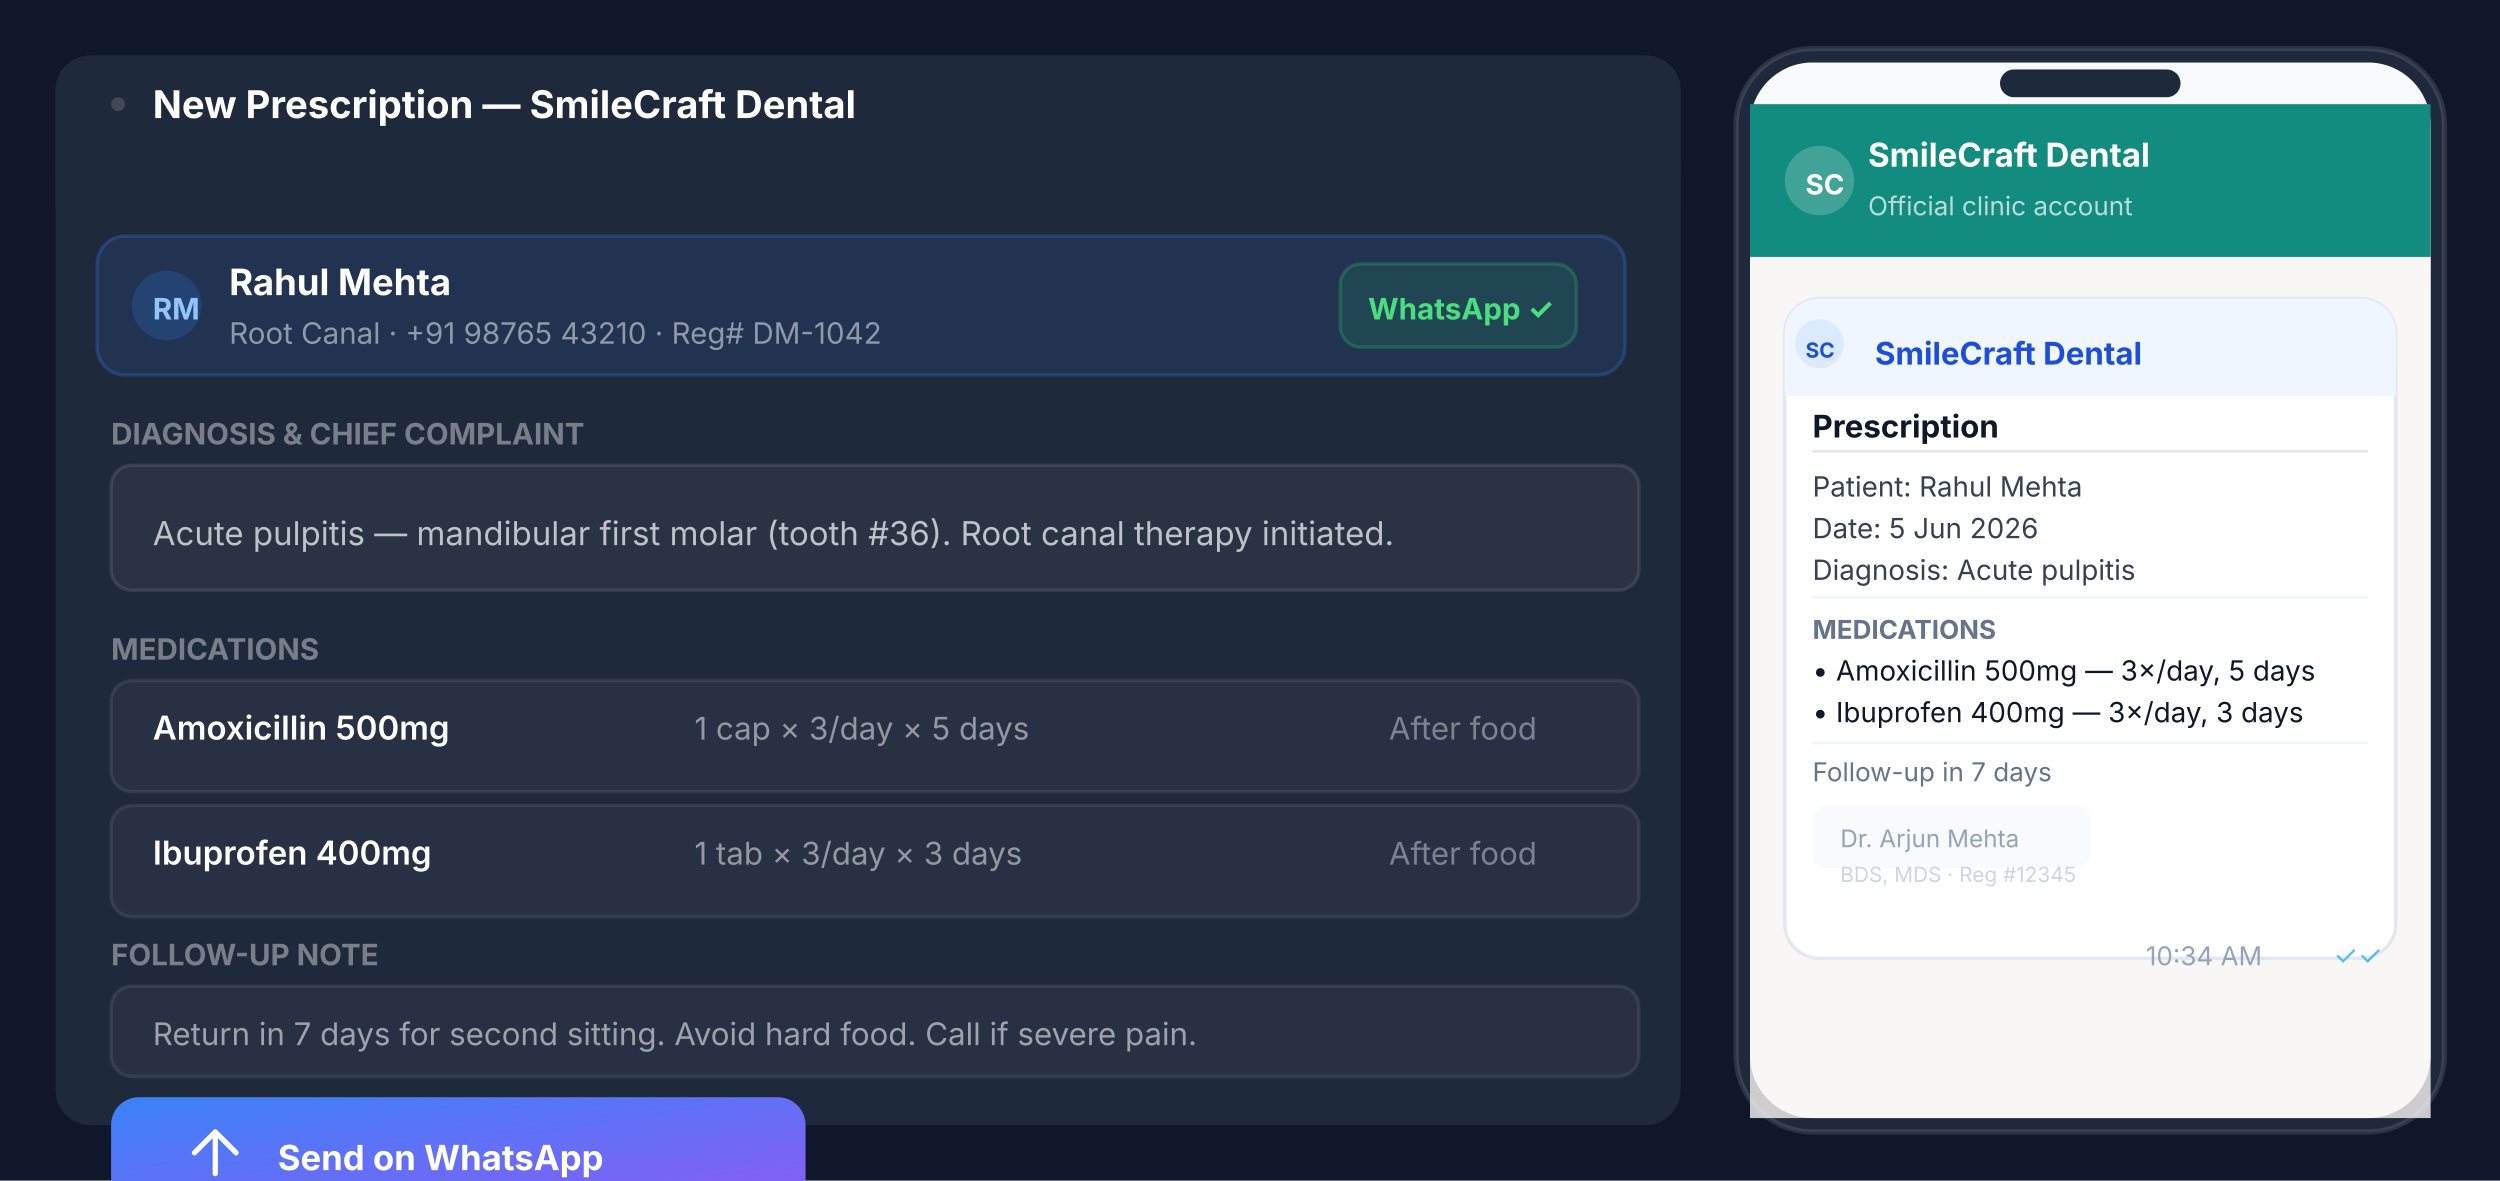
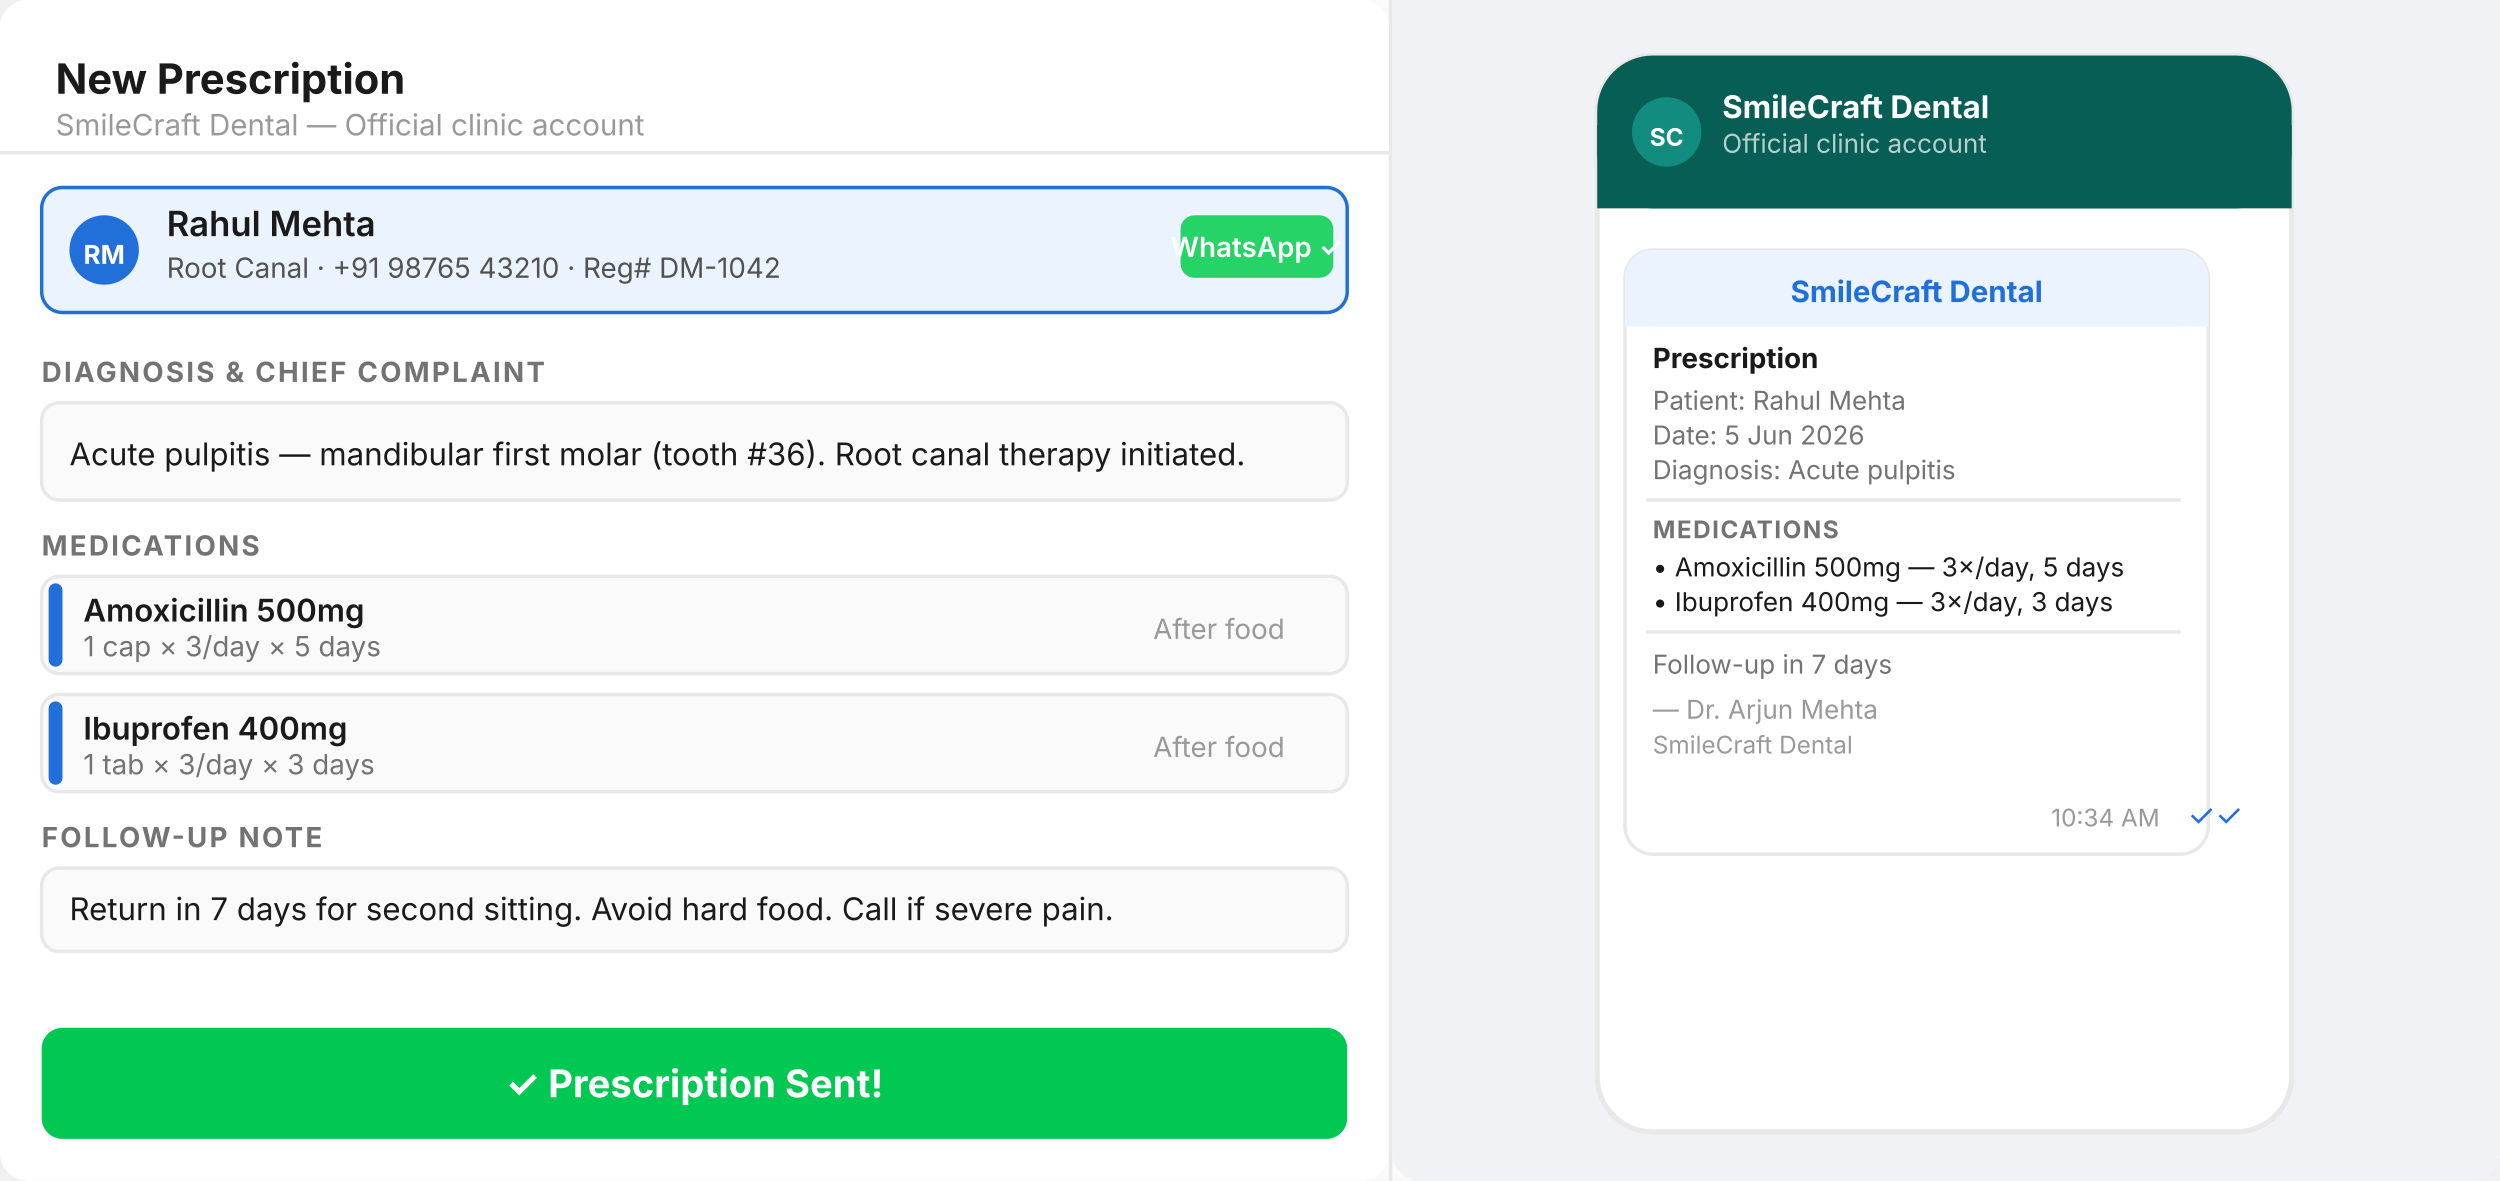
- <svg xmlns="http://www.w3.org/2000/svg" viewBox="0 0 720 340">
-   <defs>
-     <linearGradient id="brandG" x1="0" y1="0" x2="1" y2="1">
-       <stop offset="0%" stop-color="#3b82f6" />
-       <stop offset="100%" stop-color="#8b5cf6" />
-     </linearGradient>
-     <clipPath id="phone-clip">
-       <rect x="500" y="20" width="200" height="300" rx="20" />
-     </clipPath>
-   </defs>
-   <rect width="720" height="340" fill="#0f172a" />
-   <rect x="16" y="16" width="468" height="308" rx="10" fill="#1e293b" />
-   <rect x="16" y="16" width="468" height="44" rx="10" fill="#1e293b" />
-   <rect x="16" y="46" width="468" height="14" fill="#1e293b" />
-   <rect x="32" y="28" width="4" height="4" rx="2" fill="rgba(255,255,255,0.15)" />
-   <text x="44" y="34" font-size="11" font-weight="700" fill="white" font-family="-apple-system,sans-serif">New Prescription — SmileCraft Dental</text>
-   <rect x="28" y="68" width="440" height="40" rx="8" fill="rgba(59,130,246,0.12)" stroke="rgba(59,130,246,0.25)" stroke-width="1" />
-   <circle cx="48" cy="88" r="10" fill="rgba(59,130,246,0.2)" />
-   <text x="44" y="92" font-size="8.5" font-weight="700" fill="#93c5fd" font-family="-apple-system,sans-serif">RM</text>
-   <text x="66" y="85" font-size="10.5" font-weight="700" fill="white" font-family="-apple-system,sans-serif">Rahul Mehta</text>
-   <text x="66" y="99" font-size="8.5" fill="rgba(255,255,255,0.5)" font-family="-apple-system,sans-serif">Root Canal · +91 98765 43210 · Reg# DM-1042</text>
-   <rect x="386" y="76" width="68" height="24" rx="6" fill="rgba(37,211,102,0.12)" stroke="rgba(37,211,102,0.25)" stroke-width="1" />
-   <text x="394" y="92" font-size="8.5" font-weight="700" fill="#4ade80" font-family="-apple-system,sans-serif">WhatsApp ✓</text>
-   <text x="32" y="128" font-size="8.5" font-weight="700" fill="rgba(255,255,255,0.4)" font-family="-apple-system,sans-serif">DIAGNOSIS &amp; CHIEF COMPLAINT</text>
-   <rect x="32" y="134" width="440" height="36" rx="6" fill="rgba(255,255,255,0.05)" stroke="rgba(255,255,255,0.1)" stroke-width="1" />
-   <text x="44" y="157" font-size="9.5" fill="rgba(255,255,255,0.7)" font-family="-apple-system,sans-serif">Acute pulpitis — mandibular first molar (tooth #36). Root canal therapy initiated.</text>
-   <text x="32" y="190" font-size="8.5" font-weight="700" fill="rgba(255,255,255,0.4)" font-family="-apple-system,sans-serif">MEDICATIONS</text>
-   <rect x="32" y="196" width="440" height="32" rx="6" fill="rgba(255,255,255,0.04)" stroke="rgba(255,255,255,0.08)" stroke-width="1" />
-   <text x="44" y="213" font-size="9.5" font-weight="600" fill="white" font-family="-apple-system,sans-serif">Amoxicillin 500mg</text>
-   <text x="200" y="213" font-size="9" fill="rgba(255,255,255,0.5)" font-family="-apple-system,sans-serif">1 cap  ×  3/day  ×  5 days</text>
-   <text x="400" y="213" font-size="9" fill="rgba(255,255,255,0.4)" font-family="-apple-system,sans-serif">After food</text>
-   <rect x="32" y="232" width="440" height="32" rx="6" fill="rgba(255,255,255,0.04)" stroke="rgba(255,255,255,0.08)" stroke-width="1" />
-   <text x="44" y="249" font-size="9.5" font-weight="600" fill="white" font-family="-apple-system,sans-serif">Ibuprofen 400mg</text>
-   <text x="200" y="249" font-size="9" fill="rgba(255,255,255,0.5)" font-family="-apple-system,sans-serif">1 tab  ×  3/day  ×  3 days</text>
-   <text x="400" y="249" font-size="9" fill="rgba(255,255,255,0.4)" font-family="-apple-system,sans-serif">After food</text>
-   <text x="32" y="278" font-size="8.5" font-weight="700" fill="rgba(255,255,255,0.4)" font-family="-apple-system,sans-serif">FOLLOW-UP NOTE</text>
-   <rect x="32" y="284" width="440" height="26" rx="6" fill="rgba(255,255,255,0.04)" stroke="rgba(255,255,255,0.08)" stroke-width="1" />
-   <text x="44" y="301" font-size="9" fill="rgba(255,255,255,0.55)" font-family="-apple-system,sans-serif">Return in 7 days for second sitting. Avoid hard food. Call if severe pain.</text>
-   <rect x="32" y="316" width="200" height="32" rx="8" fill="url(#brandG)" />
-   <text x="80" y="337" font-size="10" font-weight="700" fill="white" font-family="-apple-system,sans-serif">Send on WhatsApp</text>
-   <path d="M56 332l6-6 6 6M62 326v12" stroke="white" stroke-width="1.5" fill="none" stroke-linecap="round" stroke-linejoin="round" />
-   <rect x="32" y="316" width="200" height="32" rx="8" fill="#059669" opacity="0">
-     <animate attributeName="opacity" values="0;0;1;1;0" keyTimes="0;0.5;0.6;0.9;1" dur="3s" begin="1.2s" repeatCount="indefinite" />
-   </rect>
-   <text x="72" y="337" font-size="10" font-weight="700" fill="white" font-family="-apple-system,sans-serif" opacity="0">
-   ✓ Prescription Sent!
-   <animate attributeName="opacity" values="0;0;1;1;0" keyTimes="0;0.5;0.6;0.9;1" dur="3s" begin="1.2s" repeatCount="indefinite" />
-   </text>
-   <rect x="500" y="14" width="204" height="312" rx="22" fill="#1e293b" stroke="rgba(255,255,255,0.12)" stroke-width="1.5" />
-   <rect x="504" y="18" width="196" height="304" rx="18" fill="#f8fafc" />
-   <rect x="576" y="20" width="52" height="8" rx="4" fill="#1e293b" />
-   <rect x="504" y="30" width="196" height="44" fill="#128c7e" />
-   <circle cx="524" cy="52" r="10" fill="rgba(255,255,255,0.2)" />
-   <text x="520" y="56" font-size="8" font-weight="700" fill="white" font-family="-apple-system,sans-serif">SC</text>
-   <text x="538" y="48" font-size="9.5" font-weight="700" fill="white" font-family="-apple-system,sans-serif">SmileCraft Dental</text>
-   <text x="538" y="62" font-size="7.5" fill="rgba(255,255,255,0.7)" font-family="-apple-system,sans-serif">Official clinic account</text>
-   <rect x="504" y="74" width="196" height="248" fill="#e5ddd5" opacity="0.5" />
-   <rect x="504" y="74" width="196" height="248" fill="white" opacity="0.6" />
-   <rect x="514" y="86" width="176" height="190" rx="10" fill="white" stroke="#e2e8f0" stroke-width="1" />
-   <rect x="514" y="86" width="176" height="28" rx="10" fill="#eff6ff" />
-   <rect x="514" y="104" width="176" height="10" fill="#eff6ff" />
-   <text x="540" y="105" font-size="9" font-weight="700" fill="#1d4ed8" font-family="-apple-system,sans-serif">SmileCraft Dental</text>
-   <circle cx="524" cy="99" r="7" fill="#dbeafe" />
-   <text x="520" y="103" font-size="6" font-weight="700" fill="#1d4ed8" font-family="-apple-system,sans-serif">SC</text>
-   <text x="522" y="126" font-size="9" font-weight="700" fill="#0f172a" font-family="-apple-system,sans-serif">Prescription</text>
-   <line x1="522" y1="130" x2="682" y2="130" stroke="#e2e8f0" stroke-width="0.8" />
-   <text x="522" y="143" font-size="8" fill="#374151" font-family="-apple-system,sans-serif">Patient: Rahul Mehta</text>
-   <text x="522" y="155" font-size="8" fill="#374151" font-family="-apple-system,sans-serif">Date: 5 Jun 2026</text>
-   <text x="522" y="167" font-size="8" fill="#374151" font-family="-apple-system,sans-serif">Diagnosis: Acute pulpitis</text>
-   <line x1="522" y1="172" x2="682" y2="172" stroke="#f1f5f9" stroke-width="0.8" />
-   <text x="522" y="184" font-size="7.5" font-weight="700" fill="#64748b" font-family="-apple-system,sans-serif">MEDICATIONS</text>
-   <text x="522" y="196" font-size="8" fill="#0f172a" font-family="-apple-system,sans-serif">• Amoxicillin 500mg — 3×/day, 5 days</text>
-   <text x="522" y="208" font-size="8" fill="#0f172a" font-family="-apple-system,sans-serif">• Ibuprofen 400mg — 3×/day, 3 days</text>
-   <line x1="522" y1="214" x2="682" y2="214" stroke="#f1f5f9" stroke-width="0.8" />
-   <text x="522" y="225" font-size="7.5" fill="#64748b" font-family="-apple-system,sans-serif">Follow-up in 7 days</text>
-   <rect x="522" y="232" width="80" height="18" rx="4" fill="#f8fafc" />
-   <text x="530" y="244" font-size="7" fill="#94a3b8" font-family="-apple-system,sans-serif">Dr. Arjun Mehta</text>
-   <text x="530" y="254" font-size="6" fill="#cbd5e1" font-family="-apple-system,sans-serif">BDS, MDS · Reg #12345</text>
-   <text x="672" y="278" font-size="8" fill="#53bdeb" font-family="-apple-system,sans-serif">✓✓</text>
-   <text x="618" y="278" font-size="7.5" fill="#94a3b8" font-family="-apple-system,sans-serif">10:34 AM</text>
-   <text x="672" y="278" font-size="8" fill="rgba(255,255,255,0.5)" font-family="-apple-system,sans-serif" opacity="0">
-   ✓✓
-   <animate attributeName="opacity" values="0;0;1;0" keyTimes="0;0.3;0.5;1" dur="3s" begin="1.5s" repeatCount="indefinite" />
-   </text>
+ <svg xmlns="http://www.w3.org/2000/svg" viewBox="0 0 720 340" width="720" height="340">
+   <style>text{font-family:Inter,-apple-system,sans-serif}</style>
+   <rect width="720" height="340" fill="#fafafa" rx="8" />
+   <rect x="0" y="0" width="400" height="340" fill="#ffffff" rx="8" />
+   <rect x="400" y="0" width="1" height="340" fill="#e8e8e8" />
+   <rect x="0" y="0" width="400" height="44" fill="#ffffff" rx="8" />
+   <rect x="0" y="36" width="400" height="8" fill="#ffffff" />
+   <line x1="0" y1="44" x2="400" y2="44" stroke="#e8e8e8" stroke-width="1" />
+   <text x="16" y="27" font-size="12" font-weight="700" fill="#1a1a1a">New Prescription</text>
+   <text x="16" y="39" font-size="8.5" fill="#999">SmileCraft Dental — Official clinic account</text>
+   <rect x="12" y="54" width="376" height="36" rx="6" fill="#EBF3FF" stroke="#2170D9" stroke-width="1" />
+   <circle cx="30" cy="72" r="10" fill="#2170D9" />
+   <text x="30" y="76" font-size="7.5" font-weight="700" fill="#fff" text-anchor="middle">RM</text>
+   <text x="48" y="68" font-size="10" font-weight="600" fill="#1a1a1a">Rahul Mehta</text>
+   <text x="48" y="80" font-size="8" fill="#525252">Root Canal · +91 98765 43210 · Reg# DM-1042</text>
+   <rect x="340" y="62" width="44" height="18" rx="4" fill="#25D366" />
+   <text x="362" y="74" font-size="8" font-weight="600" fill="#fff" text-anchor="middle">WhatsApp ✓</text>
+   <text x="12" y="110" font-size="8" font-weight="700" fill="#737373" letter-spacing="0.08em">DIAGNOSIS &amp; CHIEF COMPLAINT</text>
+   <rect x="12" y="116" width="376" height="28" rx="5" fill="#fafafa" stroke="#e8e8e8" stroke-width="1" />
+   <text x="20" y="134" font-size="9" fill="#1a1a1a">Acute pulpitis — mandibular first molar (tooth #36). Root canal therapy initiated.</text>
+   <text x="12" y="160" font-size="8" font-weight="700" fill="#737373" letter-spacing="0.08em">MEDICATIONS</text>
+   <rect x="12" y="166" width="376" height="28" rx="5" fill="#fafafa" stroke="#e8e8e8" stroke-width="1" />
+   <rect x="14" y="168" width="4" height="24" rx="2" fill="#2170D9" />
+   <text x="24" y="179" font-size="9" font-weight="600" fill="#1a1a1a">Amoxicillin 500mg</text>
+   <text x="24" y="189" font-size="8" fill="#737373">1 cap × 3/day × 5 days</text>
+   <text x="370" y="184" font-size="8" fill="#999" text-anchor="end">After food</text>
+   <rect x="12" y="200" width="376" height="28" rx="5" fill="#fafafa" stroke="#e8e8e8" stroke-width="1" />
+   <rect x="14" y="202" width="4" height="24" rx="2" fill="#2170D9" />
+   <text x="24" y="213" font-size="9" font-weight="600" fill="#1a1a1a">Ibuprofen 400mg</text>
+   <text x="24" y="223" font-size="8" fill="#737373">1 tab × 3/day × 3 days</text>
+   <text x="370" y="218" font-size="8" fill="#999" text-anchor="end">After food</text>
+   <text x="12" y="244" font-size="8" font-weight="700" fill="#737373" letter-spacing="0.08em">FOLLOW-UP NOTE</text>
+   <rect x="12" y="250" width="376" height="24" rx="5" fill="#fafafa" stroke="#e8e8e8" stroke-width="1" />
+   <text x="20" y="265" font-size="9" fill="#1a1a1a">Return in 7 days for second sitting. Avoid hard food. Call if severe pain.</text>
+   <rect x="12" y="296" width="376" height="32" rx="6" fill="#00C853" />
+   <text x="200" y="316" font-size="11" font-weight="700" fill="#fff" text-anchor="middle">✓ Prescription Sent!</text>
+   <rect x="401" y="0" width="319" height="340" fill="#f0f2f5" rx="8" />
+   <rect x="401" y="0" width="319" height="8" fill="#f0f2f5" />
+   <rect x="460" y="16" width="200" height="310" rx="16" fill="#ffffff" stroke="#e8e8e8" stroke-width="1.5" />
+   <rect x="460" y="16" width="200" height="44" rx="16" fill="#075E54" />
+   <rect x="460" y="36" width="200" height="24" fill="#075E54" />
+   <circle cx="480" cy="38" r="10" fill="#128C7E" />
+   <text x="480" y="42" font-size="7" font-weight="700" fill="#fff" text-anchor="middle">SC</text>
+   <text x="496" y="34" font-size="9" font-weight="700" fill="#fff">SmileCraft Dental</text>
+   <text x="496" y="44" font-size="7.5" fill="rgba(255,255,255,0.7)">Official clinic account</text>
+   <rect x="468" y="72" width="168" height="174" rx="8" fill="#ffffff" stroke="#e8e8e8" stroke-width="1" />
+   <rect x="468" y="72" width="168" height="22" rx="8" fill="#EBF3FF" />
+   <rect x="468" y="84" width="168" height="10" fill="#EBF3FF" />
+   <text x="552" y="87" font-size="8.5" font-weight="700" fill="#2170D9" text-anchor="middle">SmileCraft Dental</text>
+   <text x="476" y="106" font-size="8" font-weight="700" fill="#1a1a1a">Prescription</text>
+   <text x="476" y="118" font-size="7.5" fill="#737373">Patient: Rahul Mehta</text>
+   <text x="476" y="128" font-size="7.5" fill="#737373">Date: 5 Jun 2026</text>
+   <text x="476" y="138" font-size="7.5" fill="#737373">Diagnosis: Acute pulpitis</text>
+   <line x1="474" y1="144" x2="628" y2="144" stroke="#e8e8e8" stroke-width="1" />
+   <text x="476" y="155" font-size="7" font-weight="700" fill="#737373" letter-spacing="0.06em">MEDICATIONS</text>
+   <text x="476" y="166" font-size="7.5" fill="#1a1a1a">• Amoxicillin 500mg — 3×/day, 5 days</text>
+   <text x="476" y="176" font-size="7.5" fill="#1a1a1a">• Ibuprofen 400mg — 3×/day, 3 days</text>
+   <line x1="474" y1="182" x2="628" y2="182" stroke="#e8e8e8" stroke-width="1" />
+   <text x="476" y="194" font-size="7.5" fill="#737373">Follow-up in 7 days</text>
+   <text x="476" y="207" font-size="7.5" fill="#999">— Dr. Arjun Mehta</text>
+   <text x="476" y="217" font-size="7" fill="#999">SmileCraft Dental</text>
+   <text x="622" y="238" font-size="7" fill="#999" text-anchor="end">10:34 AM</text>
+   <text x="630" y="238" font-size="9" fill="#2170D9">✓✓</text>
</svg>
